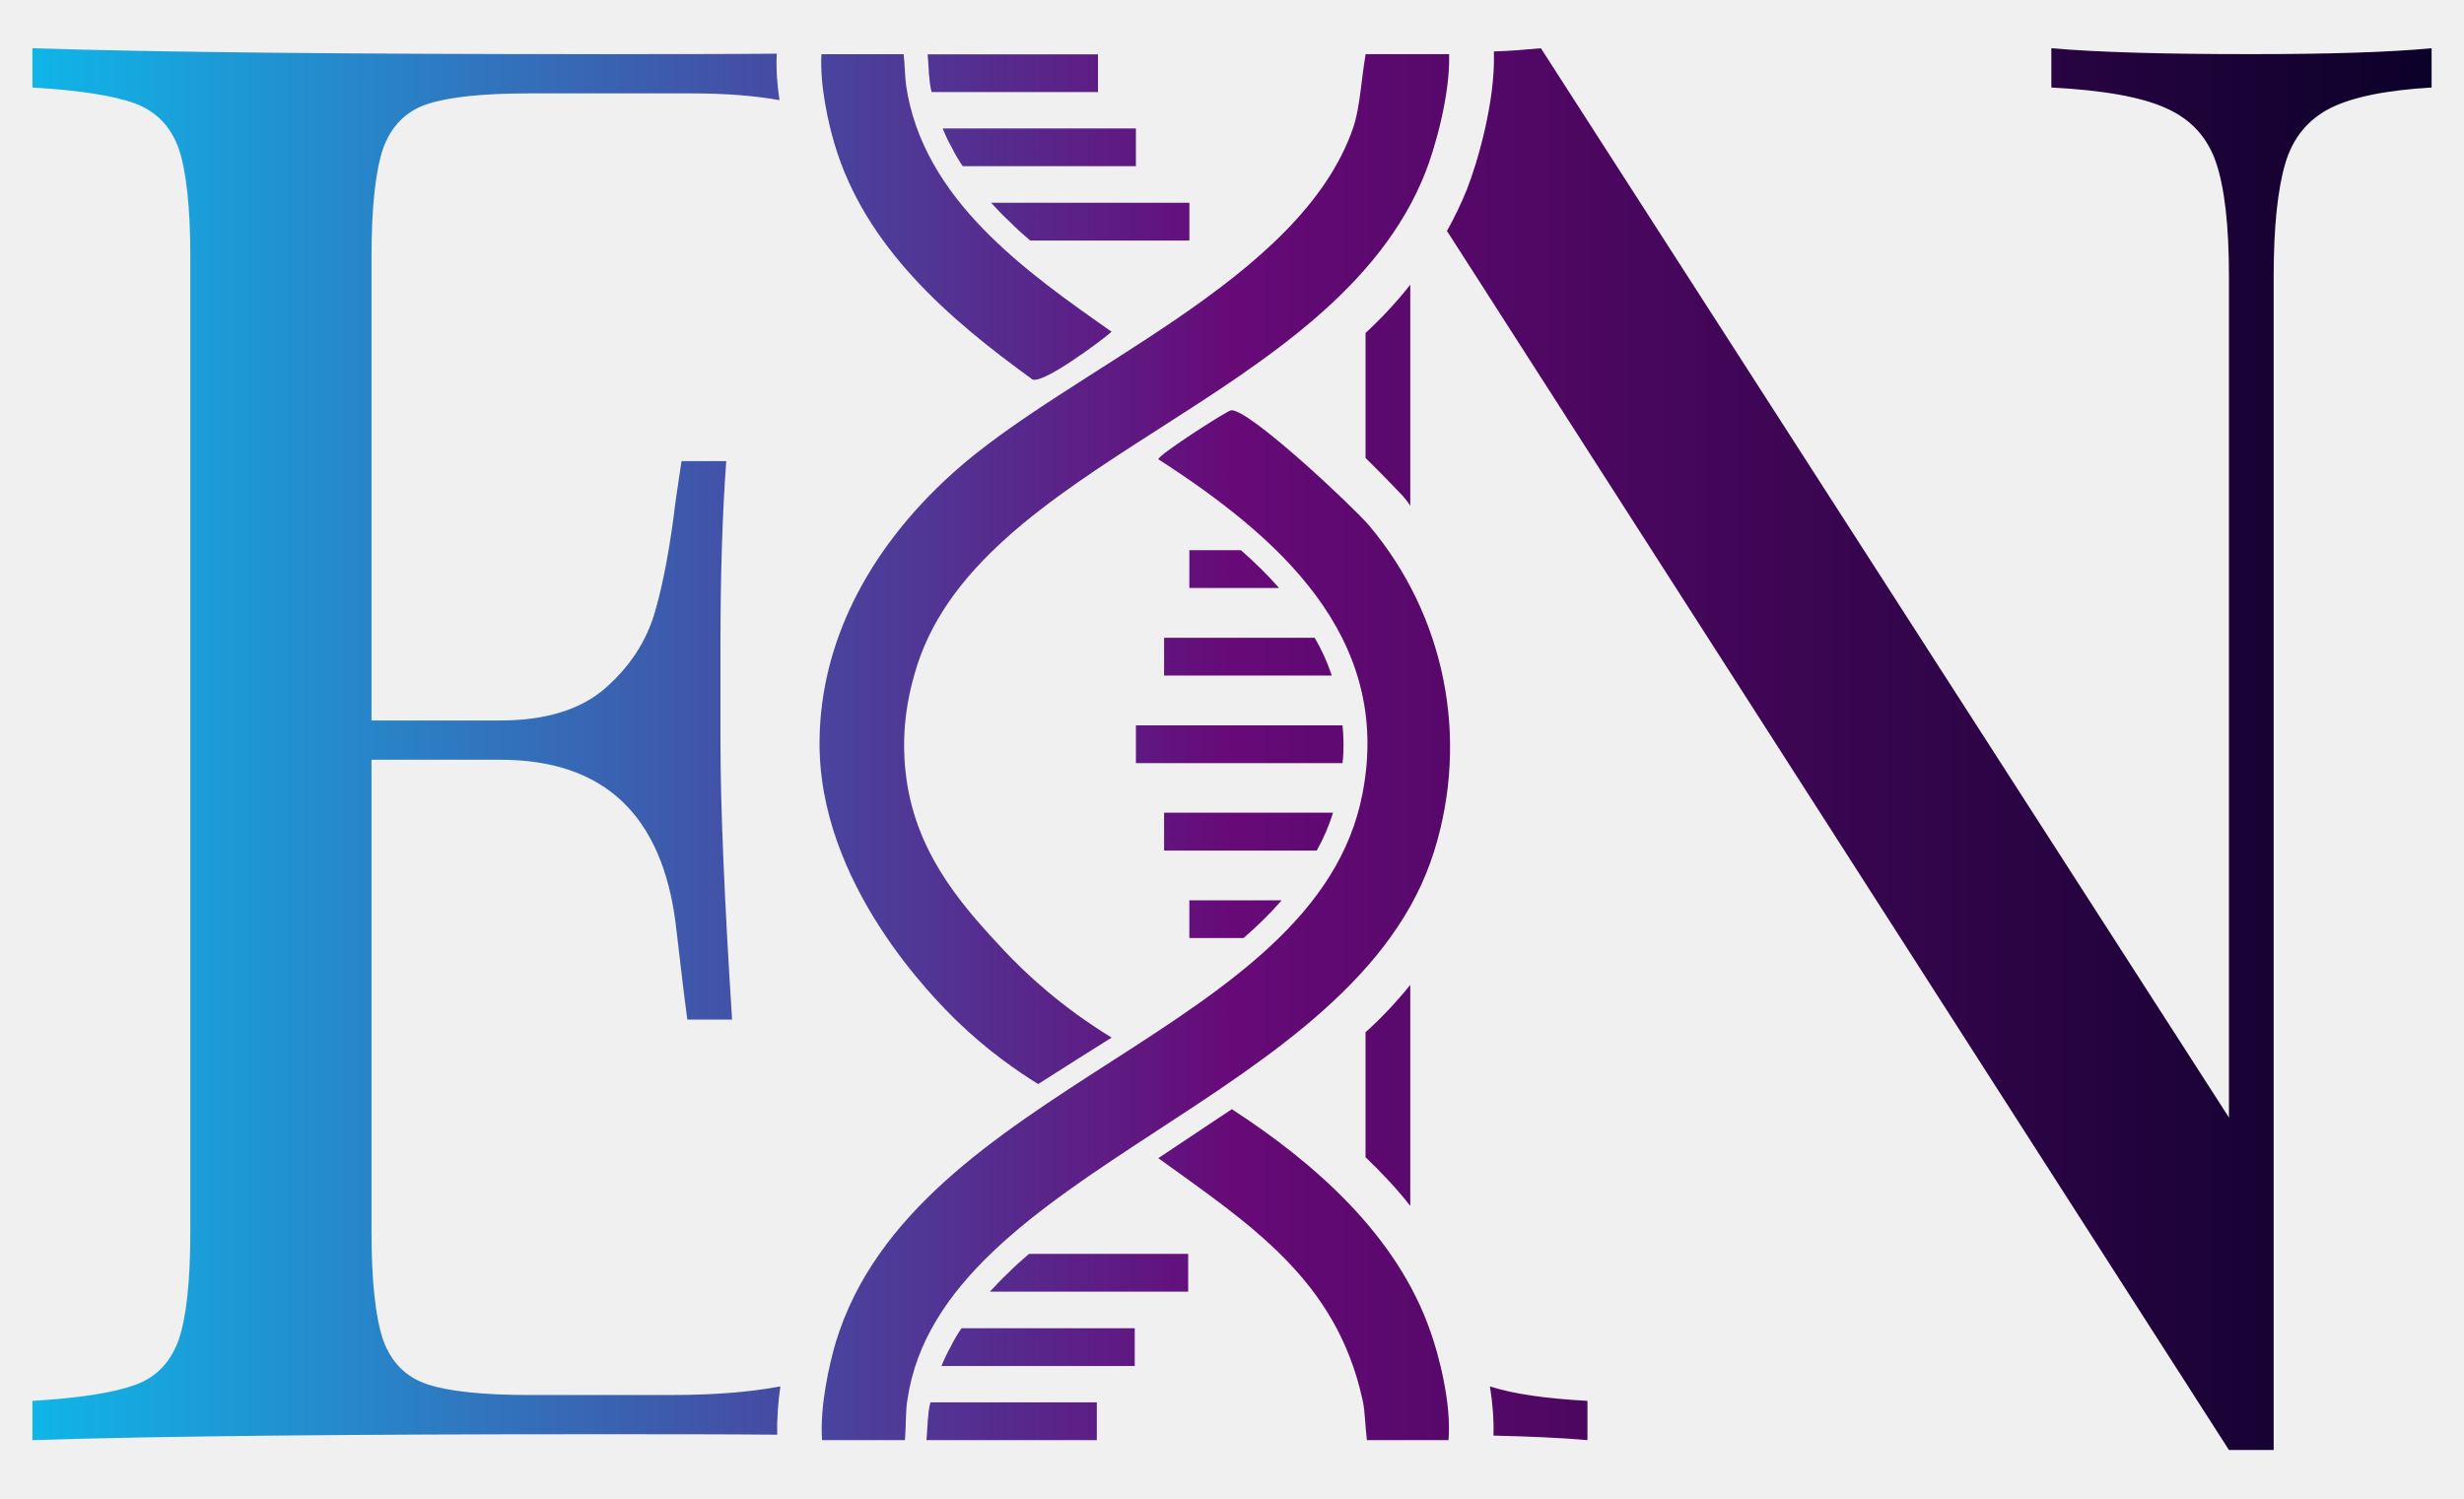
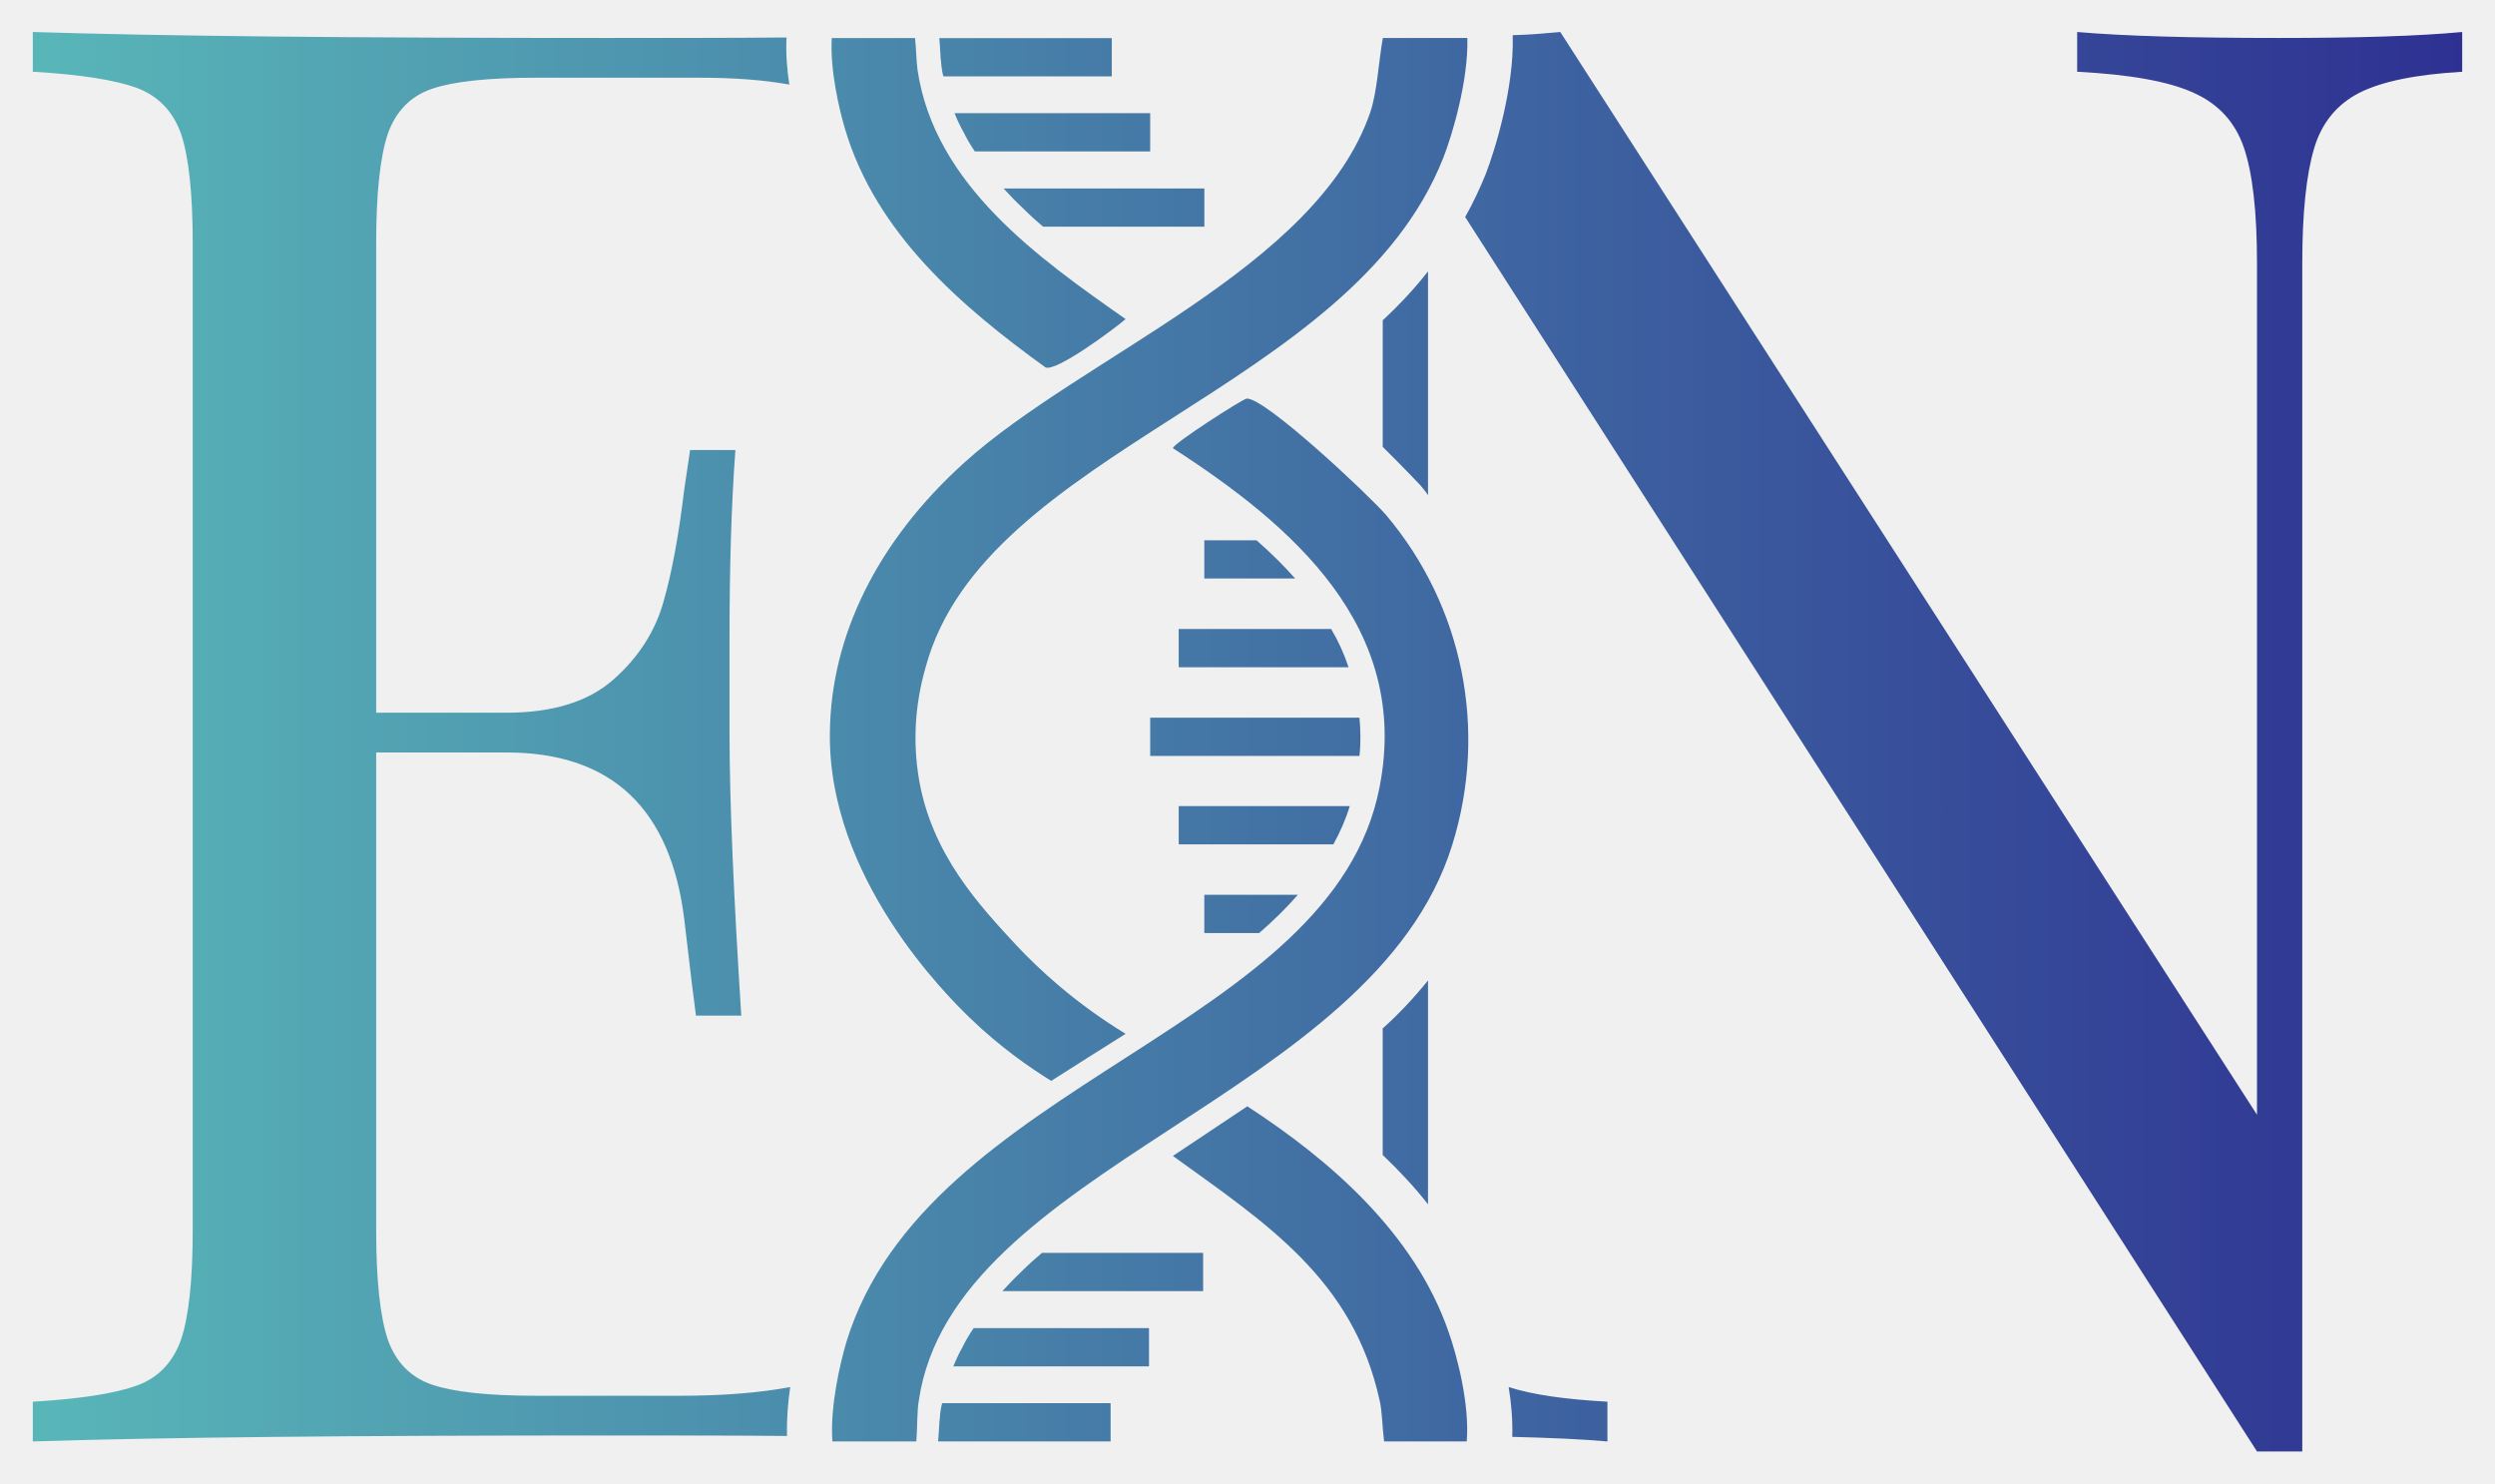
- <svg xmlns="http://www.w3.org/2000/svg" width="74" height="45" viewBox="0 0 74 45" fill="none">
-   <path d="M20.172 41.898H15.899C14.489 41.898 13.468 41.789 12.823 41.572C12.178 41.355 11.748 40.908 11.506 40.244C11.278 39.567 11.157 38.496 11.157 36.992V22.818H15.026C16.585 22.818 17.807 23.238 18.681 24.065C19.554 24.892 20.091 26.125 20.293 27.751C20.481 29.39 20.602 30.339 20.642 30.623H21.986C21.757 27.033 21.637 24.241 21.637 22.236V19.404C21.637 17.358 21.69 15.501 21.811 13.848H20.468L20.293 15.027C20.132 16.368 19.93 17.479 19.675 18.36C19.42 19.254 18.923 20.013 18.184 20.664C17.445 21.314 16.383 21.639 15.026 21.639H11.157V7.71C11.157 6.219 11.278 5.135 11.506 4.458C11.748 3.794 12.178 3.347 12.823 3.13C13.468 2.913 14.489 2.805 15.899 2.805H20.763C21.771 2.805 22.658 2.872 23.41 3.008C23.343 2.561 23.302 2.073 23.329 1.612C21.73 1.626 19.944 1.626 17.955 1.626C10.458 1.626 4.802 1.571 0.973 1.449V2.628C2.384 2.71 3.405 2.872 4.049 3.103C4.695 3.347 5.124 3.794 5.366 4.458C5.595 5.135 5.716 6.219 5.716 7.71V36.992C5.716 38.496 5.595 39.567 5.366 40.244C5.124 40.908 4.695 41.369 4.049 41.599C3.405 41.83 2.383 41.992 0.973 42.074V43.253C4.802 43.131 10.458 43.076 17.955 43.076C19.93 43.076 21.731 43.076 23.343 43.09C23.329 42.602 23.369 42.101 23.437 41.64C22.496 41.816 21.408 41.898 20.172 41.898ZM41.011 13.753C41.655 14.39 42.112 14.878 42.126 14.892C42.206 14.986 42.287 15.081 42.354 15.19V8.55C41.951 9.065 41.494 9.553 41.011 10V13.753ZM28.747 30.673C29.663 31.559 30.542 32.163 31.178 32.559C31.926 32.087 32.655 31.616 33.385 31.163C31.87 30.239 30.804 29.239 30.149 28.542C29.065 27.372 27.625 25.845 27.251 23.581C27.082 22.544 27.12 21.45 27.456 20.281C29.214 13.812 40.079 12.114 42.81 5.173C43.071 4.513 43.558 2.872 43.52 1.627H41.014C40.884 2.363 40.846 3.231 40.64 3.834C39.051 8.455 32.113 11.058 28.616 14.207C25.979 16.584 24.651 19.394 24.614 22.204C24.539 26.542 28.111 30.05 28.747 30.673V30.673ZM37.267 16.525H35.719V17.659H38.414C38.063 17.262 37.675 16.879 37.267 16.525ZM28.583 4.427C28.676 4.622 28.791 4.81 28.912 4.991H34.114V3.857H28.311C28.389 4.052 28.476 4.24 28.583 4.427ZM34.114 22.921H40.32C40.363 22.53 40.355 22.154 40.32 21.786H34.114V22.921ZM30.317 6.653C30.518 6.856 30.725 7.043 30.94 7.224H35.72V6.09H29.765C29.944 6.285 30.123 6.473 30.317 6.653ZM27.895 2.194C27.909 2.295 27.916 2.382 27.924 2.476C27.938 2.577 27.952 2.671 27.981 2.765H32.975V1.631H27.859C27.873 1.775 27.88 1.913 27.888 2.05C27.895 2.1 27.895 2.151 27.895 2.194V2.194ZM31.01 11.398C31.328 11.53 33.011 10.285 33.385 9.964C30.804 8.154 27.718 5.985 27.213 2.571C27.176 2.288 27.176 1.967 27.139 1.628H24.67C24.614 2.59 24.895 3.759 25.063 4.325C25.979 7.418 28.504 9.587 31.009 11.398H31.01ZM34.96 20.29H39.997C39.869 19.9 39.696 19.517 39.481 19.156H34.96V20.29ZM36.975 12.322C36.844 12.34 34.787 13.661 34.787 13.793C38.322 16.075 41.837 19.093 40.921 23.826C39.537 31.088 27.475 32.54 25.101 40.311C24.913 40.952 24.614 42.234 24.689 43.253H27.176C27.214 42.819 27.195 42.347 27.251 42.046C28.261 35.086 40.734 33.087 43.072 25.562C44.138 22.148 43.39 18.47 41.108 15.773C40.622 15.207 37.518 12.284 36.975 12.322ZM42.354 29.58C41.938 30.095 41.494 30.569 41.01 31.003V34.756C41.507 35.231 41.964 35.718 42.354 36.22V29.58V29.58ZM40.033 24.409H34.96V25.544H39.546C39.747 25.183 39.912 24.807 40.033 24.409H40.033ZM36.994 33.314L34.787 34.785C37.555 36.784 40.136 38.444 40.921 42.046C40.996 42.367 40.996 42.819 41.052 43.253H43.502C43.595 42.14 43.203 40.669 42.959 39.99C41.95 37.085 39.462 34.916 36.994 33.313V33.314ZM67.586 1.626C65.007 1.626 63.018 1.571 61.607 1.449V2.628C63.166 2.71 64.321 2.913 65.06 3.252C65.813 3.59 66.296 4.132 66.552 4.878C66.807 5.623 66.941 6.761 66.941 8.306V33.564L46.277 1.449C45.834 1.49 45.364 1.531 44.866 1.544V1.585C44.907 3.089 44.356 4.918 44.06 5.677C43.885 6.11 43.684 6.531 43.456 6.937L66.941 43.55H68.284V8.306C68.284 6.802 68.405 5.677 68.634 4.905C68.862 4.132 69.319 3.59 69.977 3.252C70.649 2.913 71.657 2.71 73.027 2.628V1.449C71.737 1.571 69.923 1.626 67.586 1.626H67.586ZM44.853 43.117C45.968 43.144 46.909 43.185 47.675 43.253V42.074C46.438 42.006 45.458 41.87 44.746 41.64C44.826 42.115 44.867 42.629 44.853 43.117V43.117ZM37.346 28.174C37.762 27.813 38.149 27.437 38.492 27.04H35.719V28.174H37.346ZM27.888 42.407C27.881 42.501 27.874 42.588 27.86 42.689C27.86 42.733 27.86 42.783 27.852 42.834C27.845 42.971 27.838 43.108 27.823 43.253H32.94V42.118H27.945C27.916 42.212 27.902 42.306 27.888 42.407H27.888ZM30.281 38.23C30.088 38.411 29.909 38.599 29.73 38.794H35.684V37.659H30.905C30.69 37.84 30.482 38.028 30.281 38.23ZM28.547 40.456C28.44 40.644 28.354 40.832 28.275 41.027H34.079V39.892H28.877C28.755 40.073 28.64 40.261 28.547 40.456V40.456Z" fill="url(#paint0_linear_229_31)" />
+ <svg xmlns="http://www.w3.org/2000/svg" width="74" height="44" viewBox="0 0 74 44" fill="none">
+   <g clip-path="url(#clip0_88_668)">
+     <path d="M20.172 41.398H15.899C14.489 41.398 13.468 41.289 12.823 41.072C12.178 40.855 11.748 40.408 11.506 39.744C11.278 39.067 11.157 37.996 11.157 36.492V22.318H15.026C16.585 22.318 17.807 22.738 18.681 23.565C19.554 24.392 20.091 25.625 20.293 27.251C20.481 28.89 20.602 29.839 20.642 30.123H21.986C21.757 26.533 21.637 23.741 21.637 21.736V18.904C21.637 16.858 21.69 15.001 21.811 13.348H20.468L20.293 14.527C20.132 15.868 19.93 16.979 19.675 17.86C19.42 18.754 18.923 19.513 18.184 20.164C17.445 20.814 16.383 21.139 15.026 21.139H11.157V7.21C11.157 5.719 11.278 4.635 11.506 3.958C11.748 3.294 12.178 2.847 12.823 2.63C13.468 2.413 14.489 2.305 15.899 2.305H20.763C21.771 2.305 22.658 2.372 23.41 2.508C23.343 2.061 23.302 1.573 23.329 1.112C21.73 1.126 19.944 1.126 17.955 1.126C10.458 1.126 4.802 1.071 0.973 0.949V2.128C2.384 2.209 3.405 2.372 4.049 2.603C4.695 2.847 5.124 3.294 5.366 3.958C5.595 4.635 5.716 5.719 5.716 7.21V36.492C5.716 37.996 5.595 39.067 5.366 39.744C5.124 40.408 4.695 40.869 4.049 41.099C3.405 41.33 2.383 41.492 0.973 41.574V42.753C4.802 42.63 10.458 42.576 17.955 42.576C19.93 42.576 21.731 42.576 23.343 42.59C23.329 42.102 23.369 41.601 23.437 41.14C22.496 41.316 21.408 41.398 20.172 41.398ZM41.011 13.253C41.655 13.89 42.112 14.378 42.126 14.391C42.206 14.486 42.287 14.581 42.354 14.689V8.05C41.951 8.565 41.494 9.053 41.011 9.5V13.253ZM28.747 30.173C29.663 31.059 30.542 31.663 31.178 32.059C31.926 31.587 32.655 31.116 33.385 30.663C31.87 29.739 30.804 28.739 30.149 28.042C29.065 26.872 27.625 25.344 27.251 23.081C27.082 22.044 27.12 20.95 27.456 19.781C29.214 13.312 40.079 11.614 42.81 4.673C43.071 4.013 43.558 2.372 43.52 1.127H41.014C40.884 1.863 40.846 2.731 40.64 3.334C39.051 7.955 32.113 10.558 28.616 13.707C25.979 16.084 24.651 18.894 24.614 21.704C24.539 26.042 28.111 29.55 28.747 30.173V30.173ZM37.267 16.025H35.719V17.159H38.414C38.063 16.762 37.675 16.379 37.267 16.025ZM28.583 3.927C28.676 4.122 28.791 4.31 28.912 4.491H34.114V3.357H28.311C28.389 3.552 28.476 3.74 28.583 3.927ZM34.114 22.421H40.32C40.363 22.03 40.355 21.654 40.32 21.286H34.114V22.421ZM30.317 6.153C30.518 6.356 30.725 6.543 30.94 6.724H35.72V5.59H29.765C29.944 5.785 30.123 5.973 30.317 6.153ZM27.895 1.694C27.909 1.795 27.916 1.882 27.924 1.976C27.938 2.077 27.952 2.171 27.981 2.265H32.975V1.131H27.859C27.873 1.275 27.88 1.413 27.888 1.55C27.895 1.6 27.895 1.651 27.895 1.694V1.694ZM31.01 10.898C31.328 11.03 33.011 9.785 33.385 9.464C30.804 7.654 27.718 5.485 27.213 2.071C27.176 1.788 27.176 1.467 27.139 1.128H24.67C24.614 2.09 24.895 3.259 25.063 3.825C25.979 6.918 28.504 9.087 31.009 10.898H31.01ZM34.96 19.79H39.997C39.869 19.4 39.696 19.017 39.481 18.655H34.96V19.79ZM36.975 11.822C36.844 11.84 34.787 13.161 34.787 13.293C38.322 15.575 41.837 18.593 40.921 23.326C39.537 30.588 27.475 32.04 25.101 39.811C24.913 40.452 24.614 41.734 24.689 42.753H27.176C27.214 42.319 27.195 41.847 27.251 41.546C28.261 34.586 40.734 32.587 43.072 25.062C44.138 21.648 43.39 17.97 41.108 15.273C40.622 14.707 37.518 11.784 36.975 11.822ZM42.354 29.08C41.938 29.595 41.494 30.069 41.01 30.503V34.256C41.507 34.731 41.964 35.218 42.354 35.72V29.08V29.08ZM40.033 23.909H34.96V25.044H39.546C39.747 24.682 39.912 24.307 40.033 23.909H40.033ZM36.994 32.813L34.787 34.285C37.555 36.284 40.136 37.944 40.921 41.546C40.996 41.867 40.996 42.319 41.052 42.753H43.502C43.595 41.64 43.203 40.169 42.959 39.49C41.95 36.585 39.462 34.416 36.994 32.813V32.813ZM67.586 1.126C65.007 1.126 63.018 1.071 61.607 0.949V2.128C63.166 2.209 64.321 2.413 65.06 2.752C65.813 3.09 66.296 3.632 66.552 4.378C66.807 5.123 66.941 6.261 66.941 7.806V33.064L46.277 0.949C45.834 0.99 45.364 1.031 44.866 1.044V1.085C44.907 2.589 44.356 4.418 44.06 5.177C43.885 5.61 43.684 6.031 43.456 6.437L66.941 43.05H68.284V7.806C68.284 6.302 68.405 5.177 68.634 4.405C68.862 3.632 69.319 3.09 69.977 2.752C70.649 2.413 71.657 2.209 73.027 2.128V0.949C71.737 1.071 69.923 1.126 67.586 1.126H67.586ZM44.853 42.617C45.968 42.644 46.909 42.685 47.675 42.753V41.574C46.438 41.506 45.458 41.37 44.746 41.14C44.826 41.614 44.867 42.129 44.853 42.617V42.617ZM37.346 27.674C37.762 27.313 38.149 26.937 38.492 26.54H35.719V27.674H37.346ZM27.888 41.907C27.881 42.001 27.874 42.088 27.86 42.189C27.86 42.233 27.86 42.283 27.852 42.334C27.845 42.471 27.838 42.608 27.823 42.753H32.94V41.618H27.945C27.916 41.712 27.902 41.806 27.888 41.907H27.888ZM30.281 37.73C30.088 37.911 29.909 38.099 29.73 38.294H35.684V37.159H30.905C30.69 37.34 30.482 37.528 30.281 37.73ZM28.547 39.956C28.44 40.144 28.354 40.332 28.275 40.527H34.079V39.392H28.877C28.755 39.573 28.64 39.761 28.547 39.956V39.956Z" fill="url(#paint0_linear_88_668)" />
+   </g>
  <defs>
-     <linearGradient id="paint0_linear_229_31" x1="0.973" y1="22.5" x2="73.027" y2="22.5" gradientUnits="userSpaceOnUse">
-       <stop stop-color="#0FB5E8" />
-       <stop offset="0.5" stop-color="#670A78" />
-       <stop offset="1" stop-color="#0B0129" />
+     <linearGradient id="paint0_linear_88_668" x1="0.973" y1="22" x2="73.027" y2="22" gradientUnits="userSpaceOnUse">
+       <stop stop-color="#58B6B8" />
+       <stop offset="1" stop-color="#2E3192" />
    </linearGradient>
+     <clipPath id="clip0_88_668">
+       <rect width="74" height="44" fill="white" />
+     </clipPath>
  </defs>
</svg>
